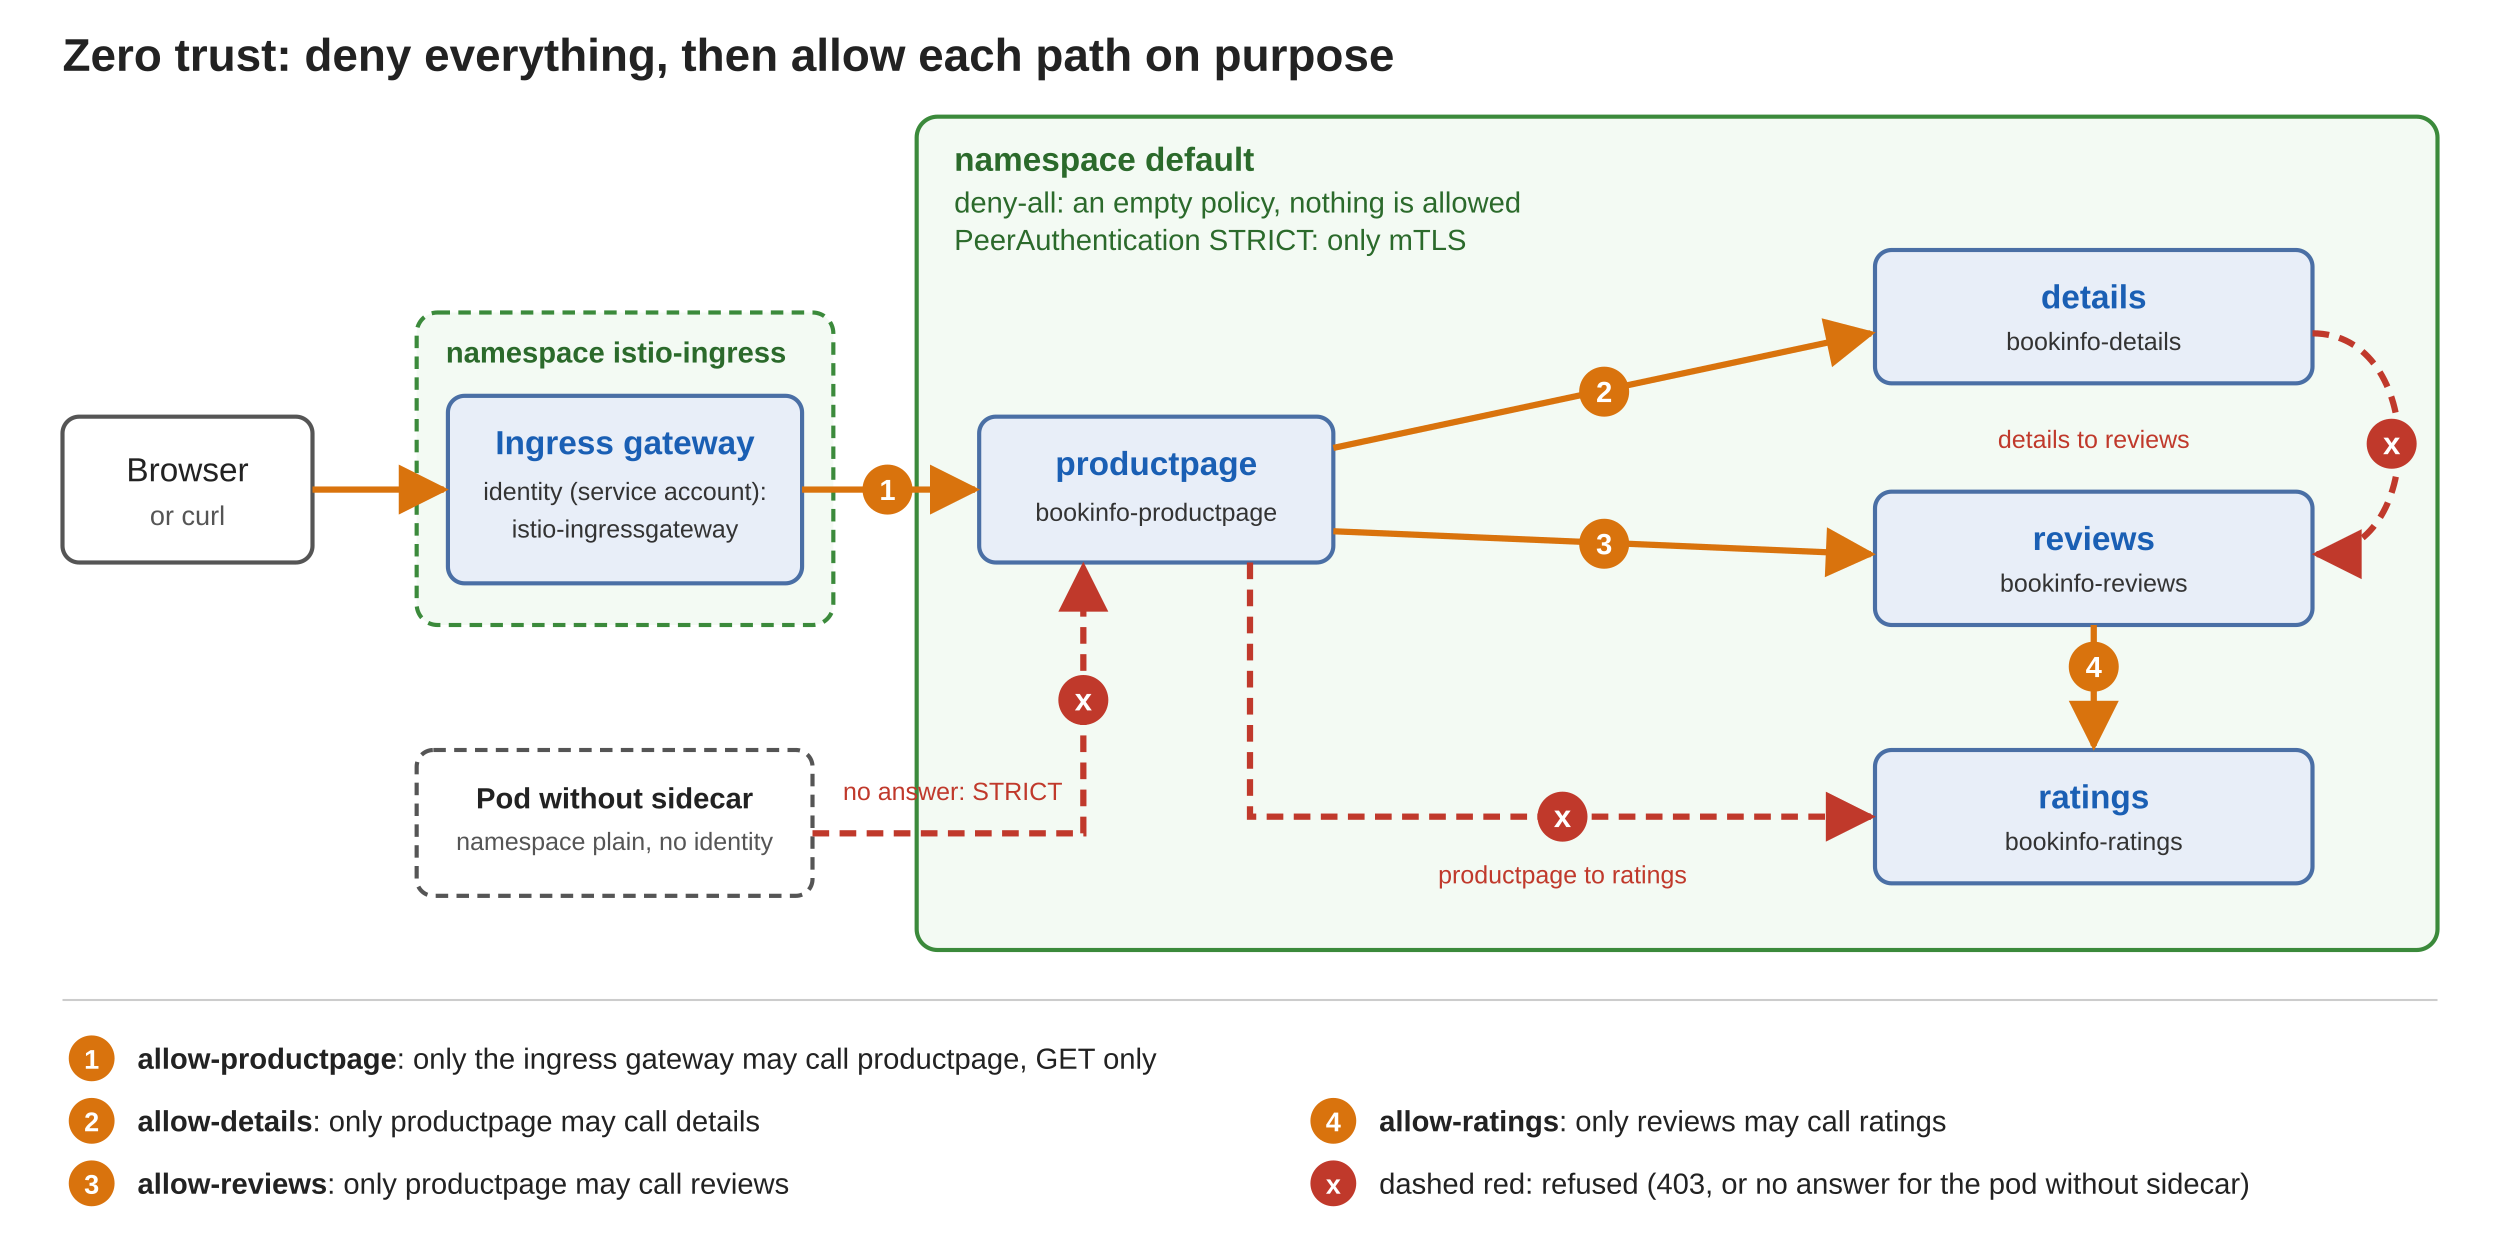
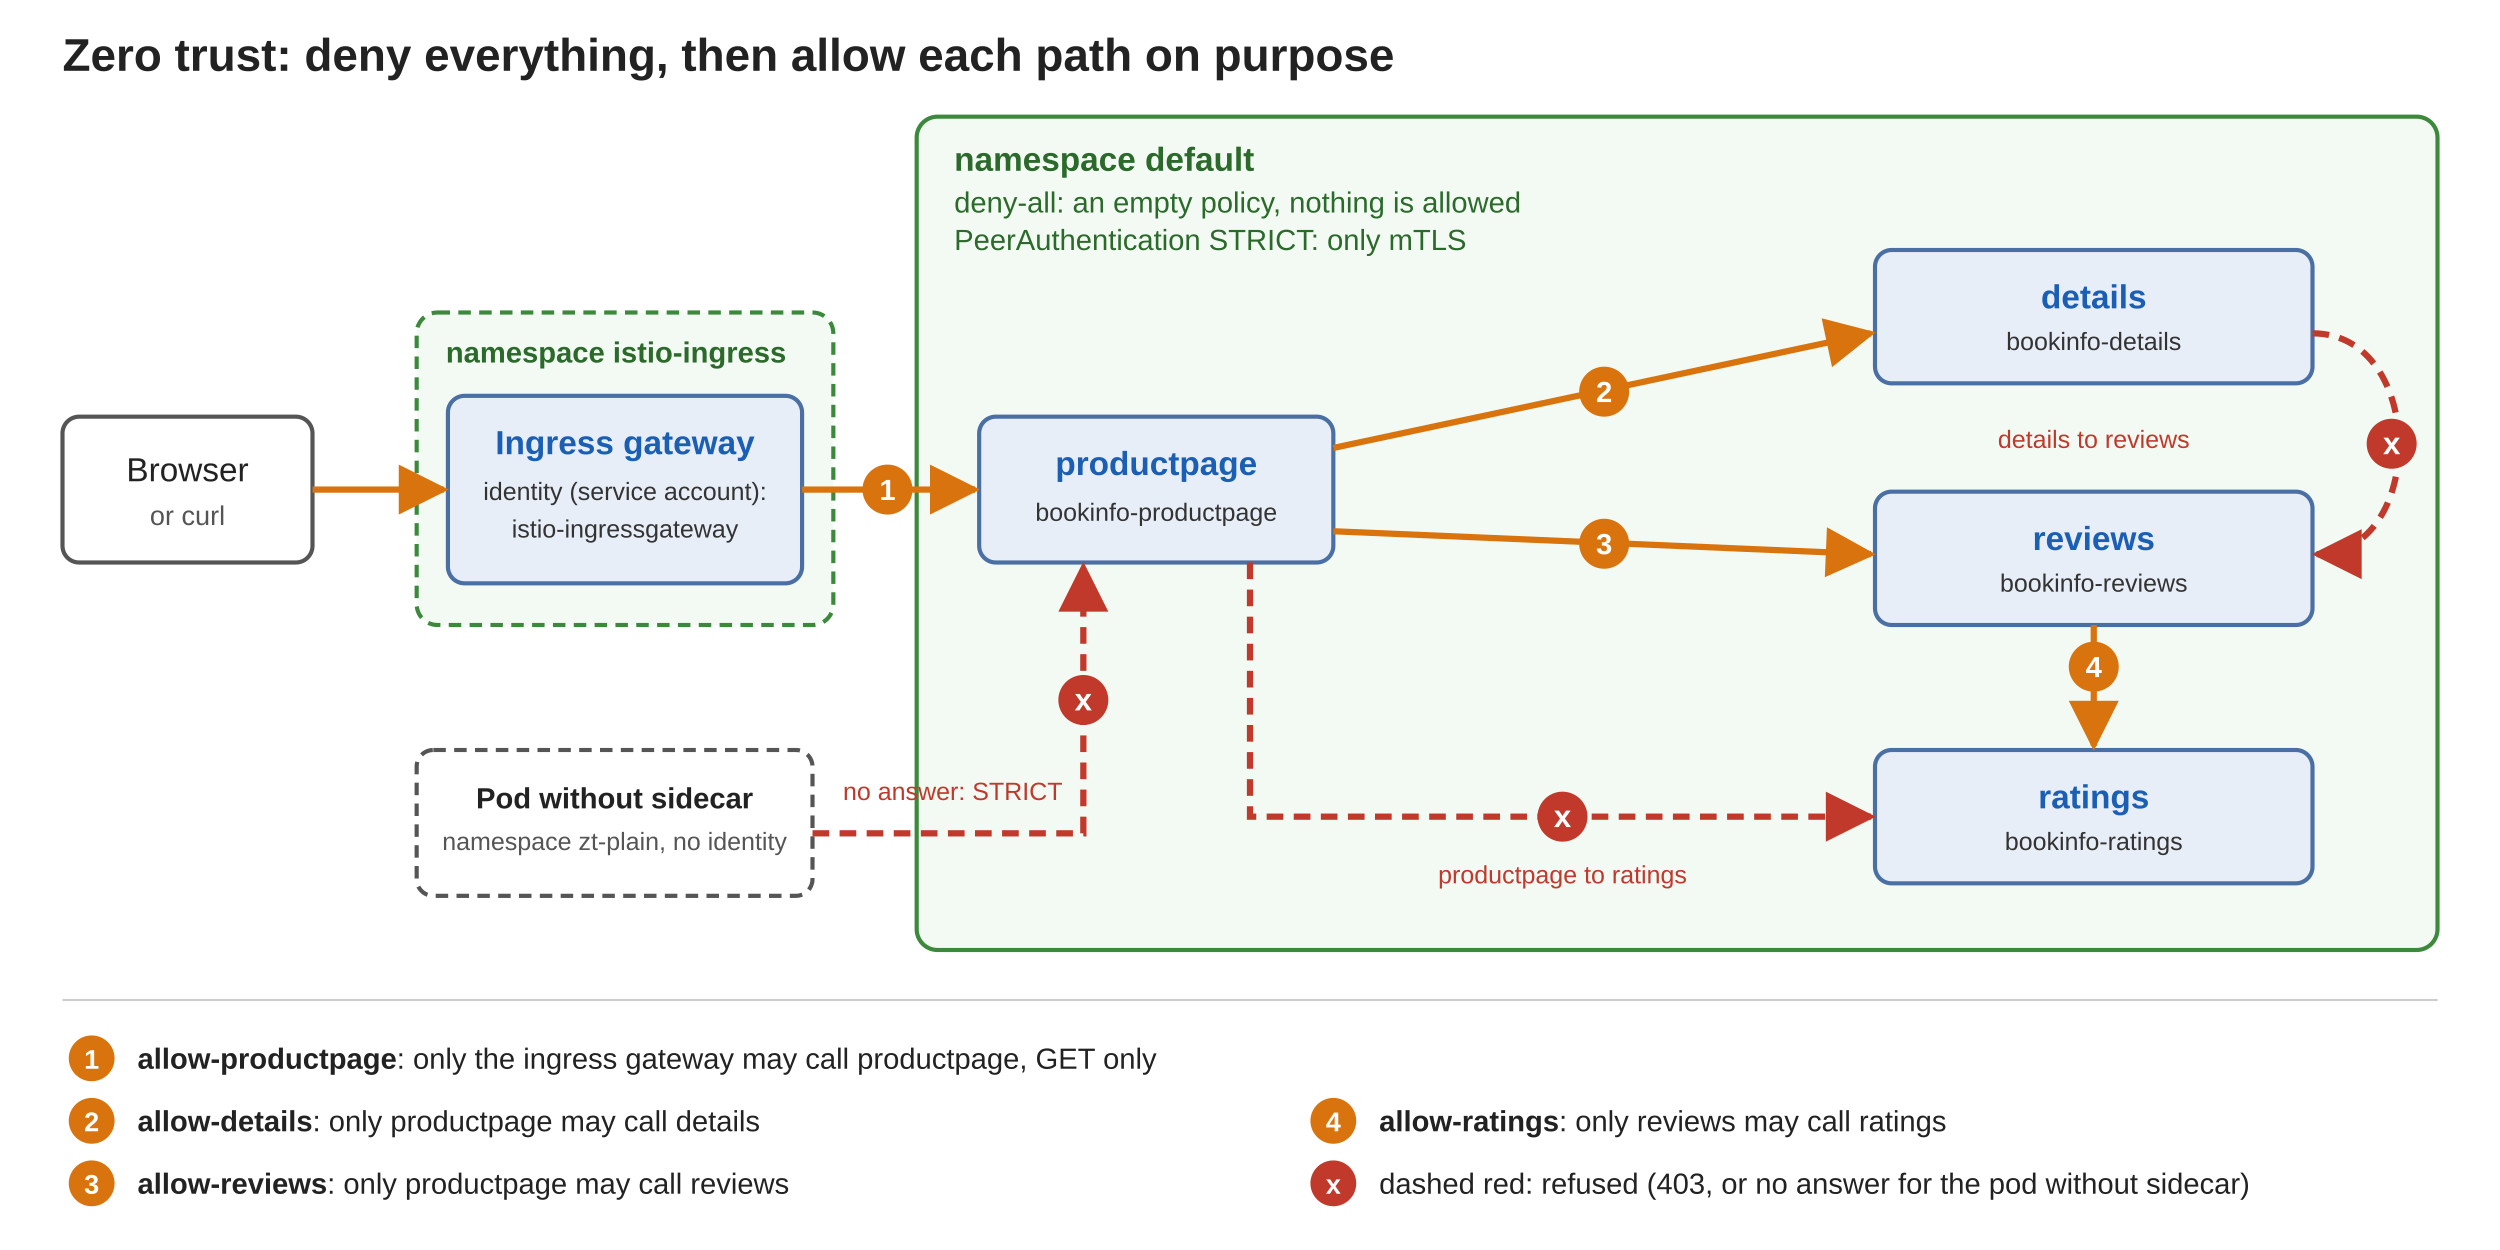
<svg xmlns="http://www.w3.org/2000/svg" viewBox="0 0 1200 600" width="1200" height="600" font-family="Segoe UI, Arial, sans-serif">
  <defs>
    <marker id="ao" viewBox="0 0 10 10" refX="9" refY="5" markerWidth="8" markerHeight="8" orient="auto">
      <path d="M0 0 L10 5 L0 10 z" fill="#d9730d" />
    </marker>
    <marker id="ar" viewBox="0 0 10 10" refX="9" refY="5" markerWidth="8" markerHeight="8" orient="auto">
      <path d="M0 0 L10 5 L0 10 z" fill="#c0392b" />
    </marker>
  </defs>
  <rect width="1200" height="600" fill="#ffffff" />
  <text x="30" y="34" font-size="22" font-weight="700" fill="#222">Zero trust: deny everything, then allow each path on purpose</text>
  <rect x="440" y="56" width="730" height="400" rx="10" fill="#f3faf3" stroke="#3b8a3b" stroke-width="2" />
  <text x="458" y="82" font-size="16" font-weight="700" fill="#2b6a2b">namespace default</text>
  <text x="458" y="102" font-size="14" fill="#2b6a2b">deny-all: an empty policy, nothing is allowed</text>
  <text x="458" y="120" font-size="14" fill="#2b6a2b">PeerAuthentication STRICT: only mTLS</text>
  <rect x="200" y="150" width="200" height="150" rx="10" fill="#f3faf3" stroke="#3b8a3b" stroke-width="2" stroke-dasharray="6 4" />
  <text x="214" y="174" font-size="14" font-weight="700" fill="#2b6a2b">namespace istio-ingress</text>
  <rect x="30" y="200" width="120" height="70" rx="8" fill="#ffffff" stroke="#555" stroke-width="2" />
  <text x="90" y="231" font-size="16" text-anchor="middle" fill="#222">Browser</text>
  <text x="90" y="252" font-size="13" text-anchor="middle" fill="#555">or curl</text>
  <rect x="215" y="190" width="170" height="90" rx="8" fill="#e8eef8" stroke="#4a6fa5" stroke-width="2" />
  <text x="300" y="218" font-size="16" font-weight="700" text-anchor="middle" fill="#1a5fb4">Ingress gateway</text>
  <text x="300" y="240" font-size="12" text-anchor="middle" fill="#333">identity (service account):</text>
  <text x="300" y="258" font-size="12" text-anchor="middle" fill="#333">istio-ingressgateway</text>
  <rect x="470" y="200" width="170" height="70" rx="8" fill="#e8eef8" stroke="#4a6fa5" stroke-width="2" />
  <text x="555" y="228" font-size="16" font-weight="700" text-anchor="middle" fill="#1a5fb4">productpage</text>
  <text x="555" y="250" font-size="12" text-anchor="middle" fill="#333">bookinfo-productpage</text>
  <rect x="900" y="120" width="210" height="64" rx="8" fill="#e8eef8" stroke="#4a6fa5" stroke-width="2" />
  <text x="1005" y="148" font-size="16" font-weight="700" text-anchor="middle" fill="#1a5fb4">details</text>
  <text x="1005" y="168" font-size="12" text-anchor="middle" fill="#333">bookinfo-details</text>
  <rect x="900" y="236" width="210" height="64" rx="8" fill="#e8eef8" stroke="#4a6fa5" stroke-width="2" />
  <text x="1005" y="264" font-size="16" font-weight="700" text-anchor="middle" fill="#1a5fb4">reviews</text>
  <text x="1005" y="284" font-size="12" text-anchor="middle" fill="#333">bookinfo-reviews</text>
  <rect x="900" y="360" width="210" height="64" rx="8" fill="#e8eef8" stroke="#4a6fa5" stroke-width="2" />
  <text x="1005" y="388" font-size="16" font-weight="700" text-anchor="middle" fill="#1a5fb4">ratings</text>
  <text x="1005" y="408" font-size="12" text-anchor="middle" fill="#333">bookinfo-ratings</text>
  <rect x="200" y="360" width="190" height="70" rx="8" fill="#ffffff" stroke="#555" stroke-width="2" stroke-dasharray="6 4" />
  <text x="295" y="388" font-size="14" font-weight="700" text-anchor="middle" fill="#222">Pod without sidecar</text>
-   <text x="295" y="408" font-size="12" text-anchor="middle" fill="#555">namespace plain, no identity</text>
+   <text x="295" y="408" font-size="12" text-anchor="middle" fill="#555">namespace zt-plain, no identity</text>
  <line x1="150" y1="235" x2="213" y2="235" stroke="#d9730d" stroke-width="3" marker-end="url(#ao)" />
  <line x1="385" y1="235" x2="468" y2="235" stroke="#d9730d" stroke-width="3" marker-end="url(#ao)" />
  <line x1="640" y1="215" x2="898" y2="160" stroke="#d9730d" stroke-width="3" marker-end="url(#ao)" />
  <line x1="640" y1="255" x2="898" y2="266" stroke="#d9730d" stroke-width="3" marker-end="url(#ao)" />
  <line x1="1005" y1="300" x2="1005" y2="358" stroke="#d9730d" stroke-width="3" marker-end="url(#ao)" />
  <path d="M1110 160 C1165 160 1165 266 1112 266" fill="none" stroke="#c0392b" stroke-width="3" stroke-dasharray="8 5" marker-end="url(#ar)" />
  <path d="M600 270 L600 392 L898 392" fill="none" stroke="#c0392b" stroke-width="3" stroke-dasharray="8 5" marker-end="url(#ar)" />
  <path d="M390 400 L520 400 L520 272" fill="none" stroke="#c0392b" stroke-width="3" stroke-dasharray="8 5" marker-end="url(#ar)" />
  <g font-size="14" font-weight="700" text-anchor="middle" fill="#ffffff">
    <circle cx="426" cy="235" r="12" fill="#d9730d" />
    <text x="426" y="240">1</text>
    <circle cx="770" cy="188" r="12" fill="#d9730d" />
    <text x="770" y="193">2</text>
    <circle cx="770" cy="261" r="12" fill="#d9730d" />
    <text x="770" y="266">3</text>
    <circle cx="1005" cy="320" r="12" fill="#d9730d" />
    <text x="1005" y="325">4</text>
  </g>
  <g font-size="15" font-weight="700" text-anchor="middle" fill="#ffffff">
    <circle cx="1148" cy="213" r="12" fill="#c0392b" />
    <text x="1148" y="218">x</text>
    <circle cx="750" cy="392" r="12" fill="#c0392b" />
    <text x="750" y="397">x</text>
    <circle cx="520" cy="336" r="12" fill="#c0392b" />
    <text x="520" y="341">x</text>
  </g>
  <text x="1005" y="215" font-size="12" text-anchor="middle" fill="#c0392b">details to reviews</text>
  <text x="750" y="424" font-size="12" text-anchor="middle" fill="#c0392b">productpage to ratings</text>
  <text x="510" y="384" font-size="12" text-anchor="end" fill="#c0392b">no answer: STRICT</text>
  <line x1="30" y1="480" x2="1170" y2="480" stroke="#ccc" stroke-width="1" />
  <g font-size="14" fill="#222">
    <circle cx="44" cy="508" r="11" fill="#d9730d" />
    <text x="44" y="513" font-size="13" font-weight="700" text-anchor="middle" fill="#fff">1</text>
    <text x="66" y="513">
      <tspan font-weight="700">allow-productpage</tspan>: only the ingress gateway may call productpage, GET only</text>
    <circle cx="44" cy="538" r="11" fill="#d9730d" />
    <text x="44" y="543" font-size="13" font-weight="700" text-anchor="middle" fill="#fff">2</text>
    <text x="66" y="543">
      <tspan font-weight="700">allow-details</tspan>: only productpage may call details</text>
    <circle cx="44" cy="568" r="11" fill="#d9730d" />
    <text x="44" y="573" font-size="13" font-weight="700" text-anchor="middle" fill="#fff">3</text>
    <text x="66" y="573">
      <tspan font-weight="700">allow-reviews</tspan>: only productpage may call reviews</text>
    <circle cx="640" cy="538" r="11" fill="#d9730d" />
    <text x="640" y="543" font-size="13" font-weight="700" text-anchor="middle" fill="#fff">4</text>
    <text x="662" y="543">
      <tspan font-weight="700">allow-ratings</tspan>: only reviews may call ratings</text>
    <circle cx="640" cy="568" r="11" fill="#c0392b" />
    <text x="640" y="573" font-size="13" font-weight="700" text-anchor="middle" fill="#fff">x</text>
    <text x="662" y="573">dashed red: refused (403, or no answer for the pod without sidecar)</text>
  </g>
</svg>
